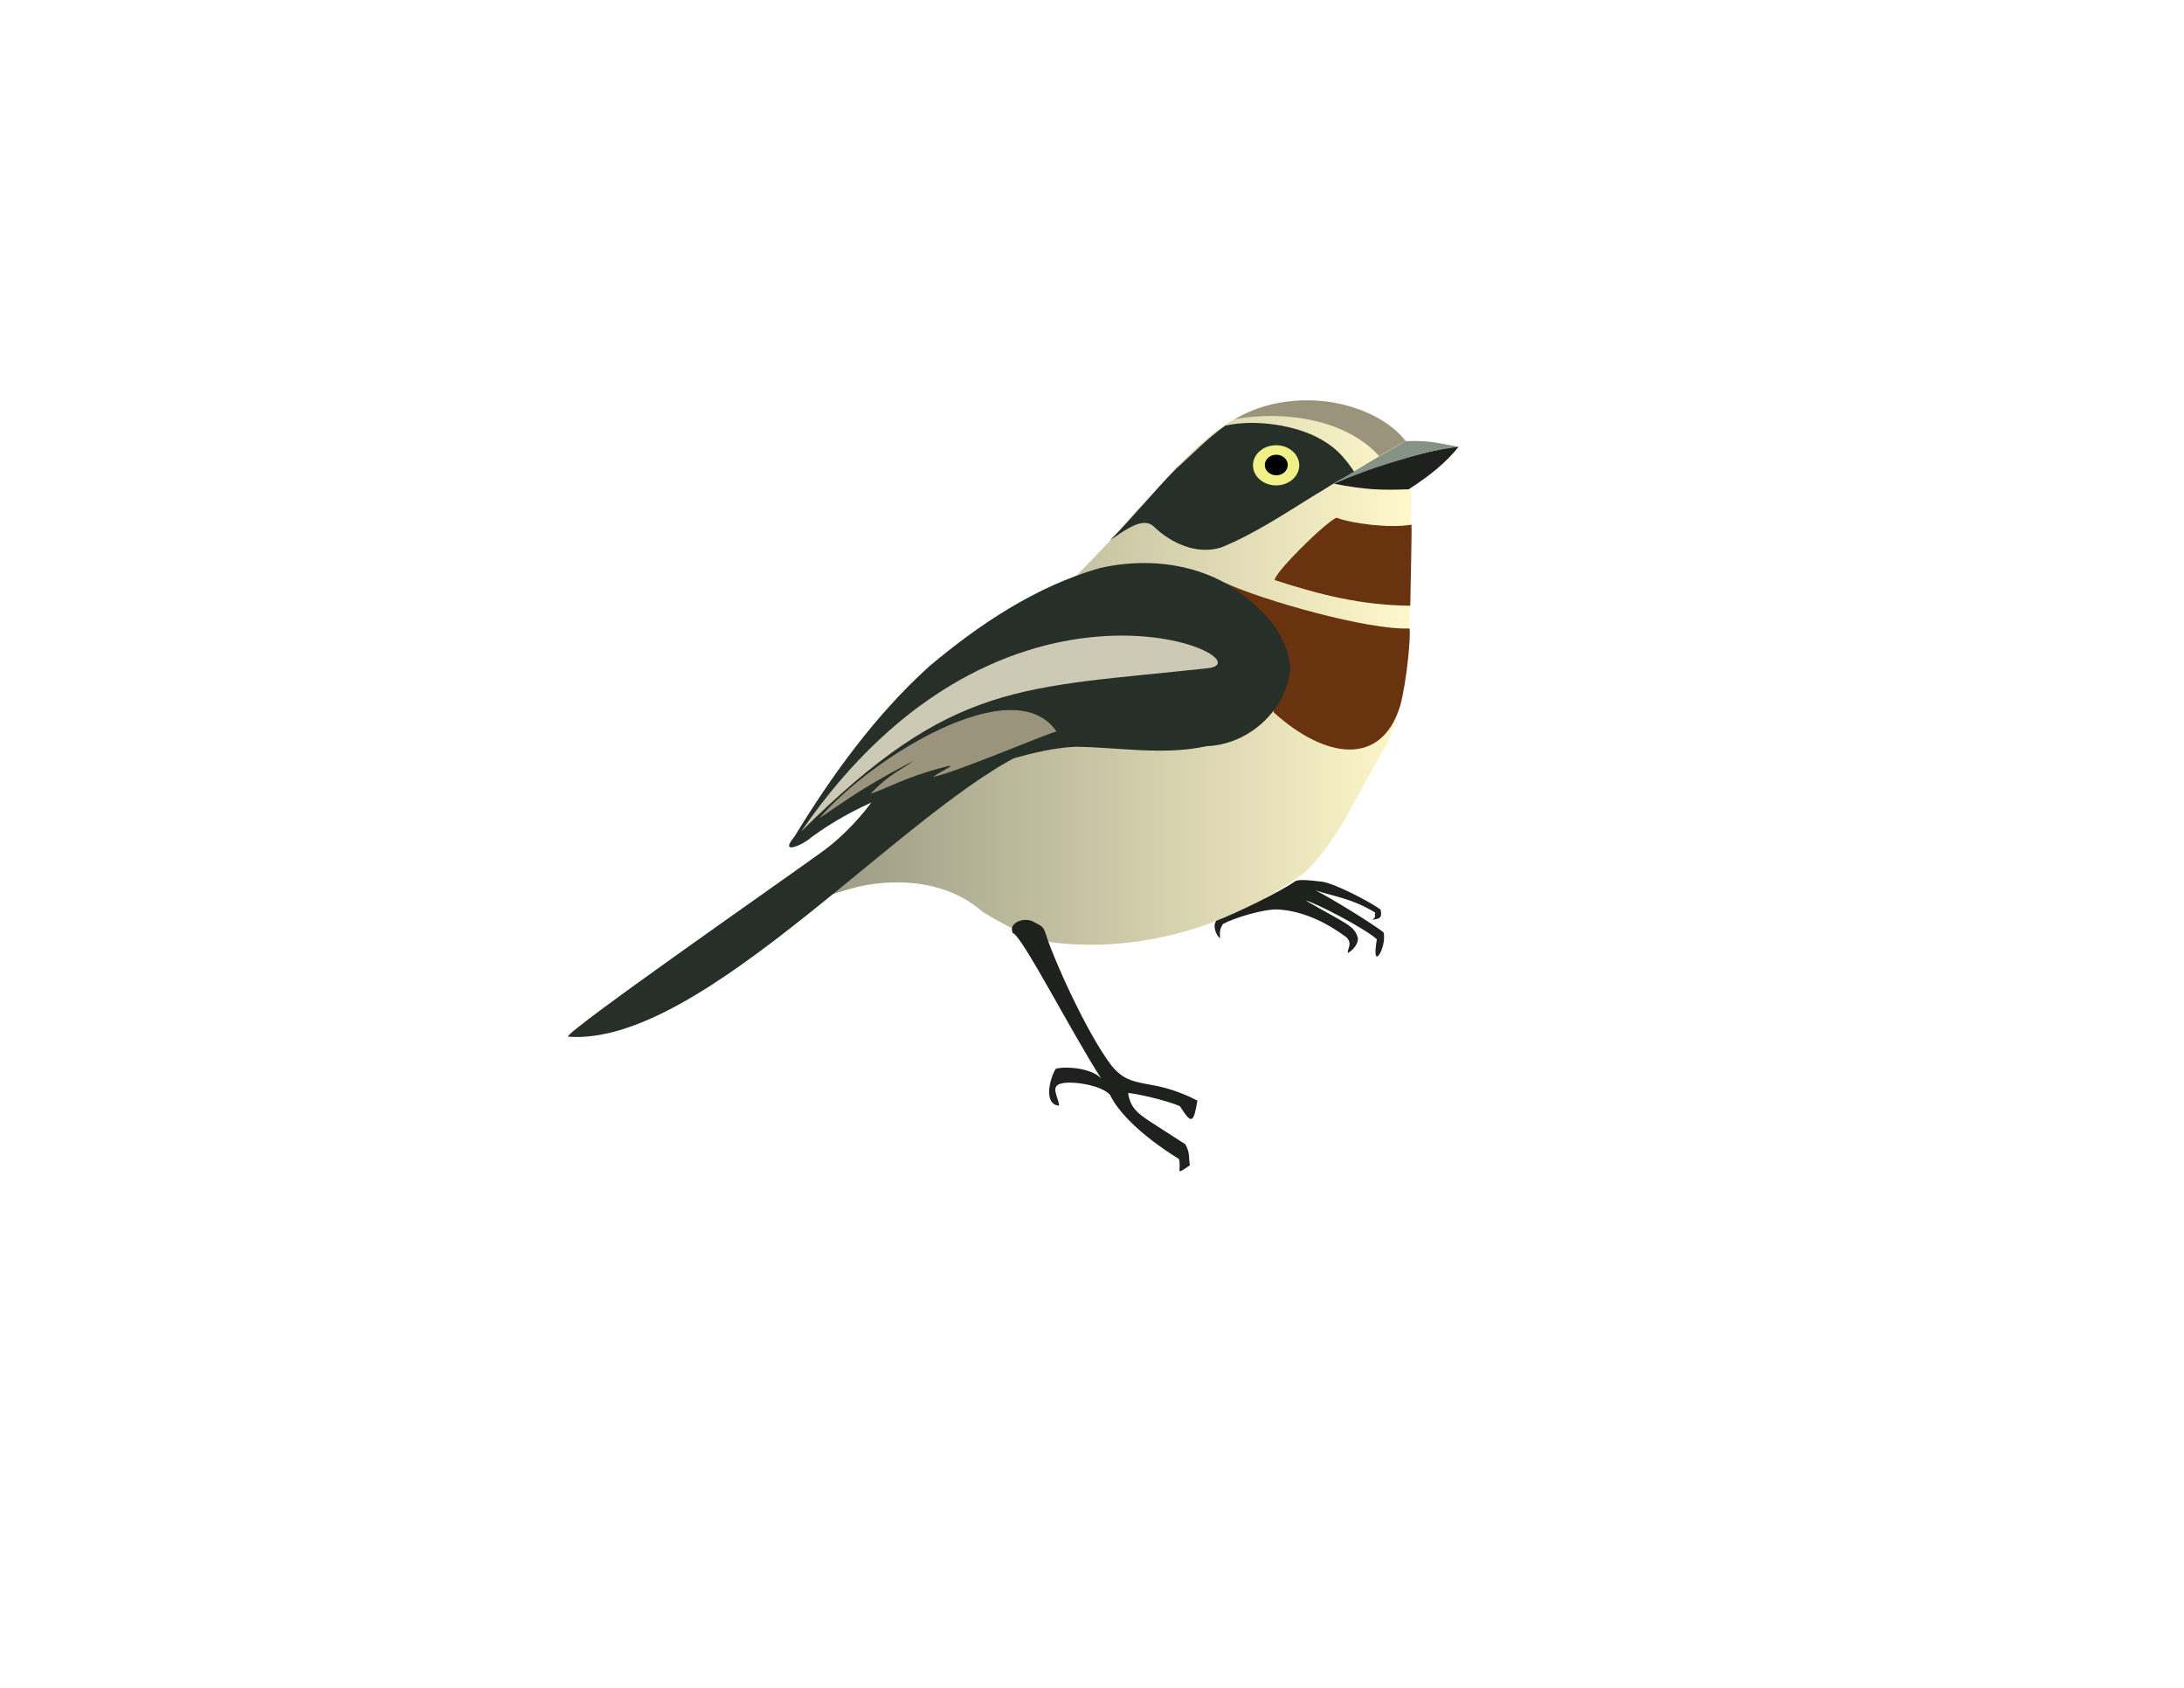
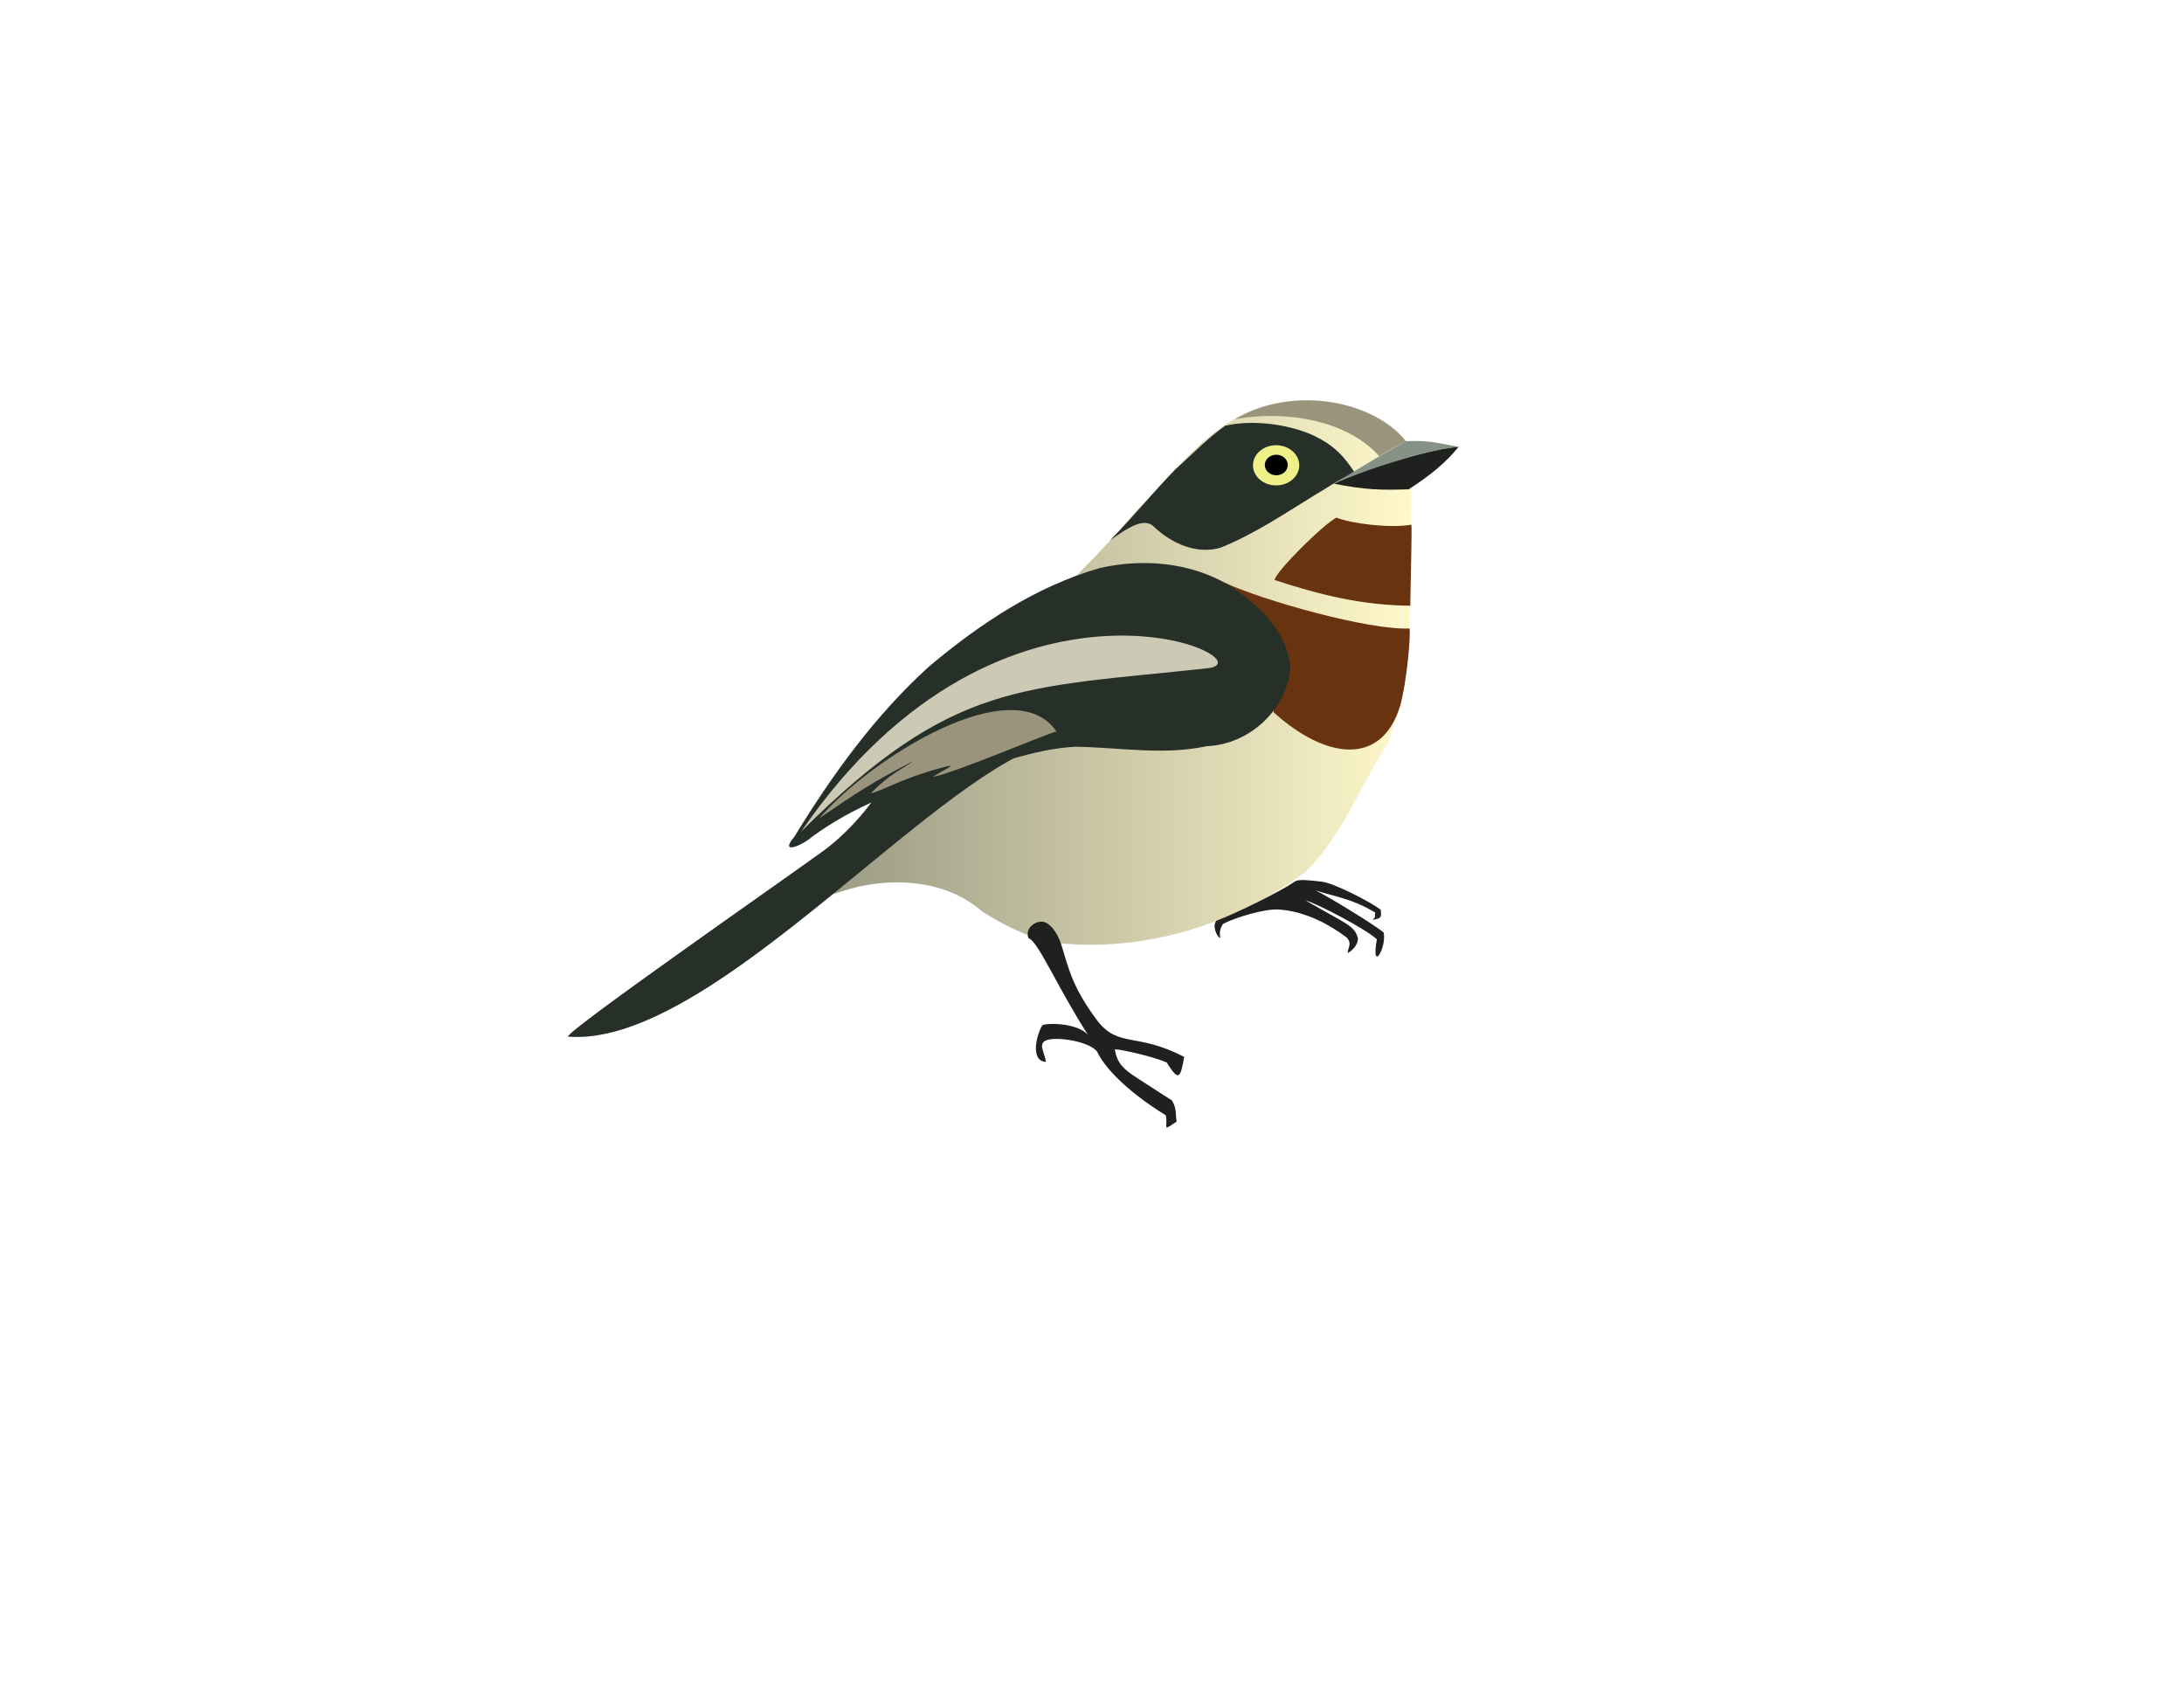
<svg xmlns="http://www.w3.org/2000/svg" xmlns:xlink="http://www.w3.org/1999/xlink" width="792pt" height="612pt" id="svg2" version="1.0">
  <defs id="defs4">
    <linearGradient id="linearGradient3038">
      <stop style="stop-color:#757769;stop-opacity:1;" offset="0" id="stop3040" />
      <stop style="stop-color:#fff8cb;stop-opacity:1;" offset="1" id="stop3042" />
    </linearGradient>
    <linearGradient xlink:href="#linearGradient3038" id="linearGradient3006" x1="2.836" y1="315.948" x2="915.594" y2="315.948" gradientUnits="userSpaceOnUse" />
  </defs>
  <g id="layer1">
    <g id="BirdBatis" transform="matrix(0.428474,0,0,0.428474,290.0398,209.1822)">
      <path style="fill:url(#linearGradient3006);fill-opacity:1" d="m 509.511,574.972 c 101.099,12.849 206.268,-19.209 287.204,-79.765 41.861,-41.722 61.266,-95.952 92.673,-145.399 20.498,-55.748 24.303,-96.927 24.559,-154.399 -2.025,-57.829 5.925,-117.017 -1.815,-174.309 C 887.142,-31.616 818.206,-37.989 766.774,-33.671 695.49,-22.4 652.162,41.047 604.913,88.917 561.41,139.55 513.95,186.5 464.34,230.983 404.536,291.733 352.292,359.294 302.484,428.217 230.896,511.833 128.843,559.134 44.391,627.464 c -20.637,6.235 -66.483,60.263 -24.295,30.135 C 106.03,601.617 191.164,537.863 292.05,512.157 c 47.659,-10.383 101.676,-5.049 139.532,28.233 24.19,15.018 49.926,28.421 77.929,34.582 z" id="Body" />
      <path style="fill:#9a947d;stroke:none" d="M 909.479,9.524 C 875.684,-33.855 785.793,-55.491 716.845,-15.354 c 57.159,-10.124 126.12,1.057 162.653,41.865 11.176,-6.993 18.301,-10.567 29.98,-16.986 z" id="HeadStripe" />
      <path style="fill:#262f28;fill-opacity:1" d="m 576.008,121.228 c 25.586,-25.811 48.385,-54.249 73.836,-80.157 18.535,-16.43 35.591,-34.629 55.913,-48.943 30.113,-6.967 71.305,-2.161 101.013,11.685 22.002,11.041 32.757,22.176 46.271,43.023 -16.592,2.97 -29.956,14.395 -44.41,22.391 -35.04,21.512 -69.398,44.866 -107.678,60.335 -27.095,8.43 -55.825,-4.594 -75.419,-23.216 -7.616,-7.852 -18.689,-3.968 -26.941,0.409 -7.995,4.058 -15.168,9.486 -22.585,14.473 z" id="EyeMask" />
      <path id="Chest" d="m 903.118,308.267 c 7.446,-26.815 12.29,-80.784 10.507,-87.364 -45.849,2.191 -166.076,-31.703 -209.305,-51.996 61.308,54.685 54.364,44.653 68.763,79.52 13.98,17.033 -10.886,48.006 -12.931,66.949 59.005,53.368 121.873,61.391 142.966,-7.11 z" style="fill:#693310;fill-opacity:1;stroke:none" />
      <path id="TailUpper" d="m 487.659,357.316 c -138.644,59.576 -370.858,336.33 -523.721,324.164 -1.513,-6.514 243.804,-177.266 288.077,-209.492 34.84,-25.321 68.027,-68.675 68.578,-81.717 22.191,-8.433 141.12,-33.677 167.067,-32.955 z" style="fill:#262f28;fill-opacity:1;stroke:none" />
-       <path id="LegLeft" d="m 596.137,745.097 c 6.73,-0.031 44.222,8.385 58.433,14.821 13.301,21.071 15.378,19.224 19.767,-6.287 -53.882,-27.757 -73.188,-10.225 -97.088,-39.644 -28.452,-37.52 -65.992,-122.08 -73.687,-147.251 -3.279,-10.728 -5.746,-10.15 -14.82,-15.183 -9.074,-5.033 -28.159,0.689 -22.868,12.979 10.19,2.229 65.994,111.679 99.737,163.958 -13.217,-13.684 -46.82,-13.211 -51.324,-10.501 -6.915,11.242 -13.749,40.485 4.072,41.301 -1.341,-10.679 -10.081,-21.383 1.65,-24.789 12.2,-3.542 45.795,1.441 55.859,12.817 8.029,17.422 32.401,44.237 77.642,72.206 3.292,13.18 -5.808,19.572 12.375,7.06 -1.724,-7.892 0.593,-13.259 -5.172,-23.676 0,0 -25.247,-16.147 -40.071,-25.828 -14.824,-9.681 -22.256,-16.431 -24.505,-31.981 z" style="fill:#1e211e" />
+       <path id="LegLeft" d="m 581.183,695.752 c 6.73,-0.031 44.222,8.385 58.433,14.821 13.301,21.071 15.378,19.224 19.767,-6.287 -53.882,-27.757 -73.188,-10.225 -97.088,-39.644 -28.452,-37.52 -33.096,-59.276 -40.79,-84.448 -3.279,-10.728 -8.737,-22.112 -17.811,-27.145 -9.074,-5.033 -25.169,5.175 -19.878,17.465 10.19,2.229 33.097,56.352 66.84,108.631 -13.217,-13.684 -46.82,-13.211 -51.324,-10.501 -6.915,11.242 -13.749,40.485 4.072,41.301 -1.341,-10.679 -10.081,-21.383 1.65,-24.789 12.2,-3.542 45.795,1.441 55.859,12.817 8.029,17.422 32.401,44.237 77.642,72.206 3.292,13.18 -5.808,19.572 12.375,7.06 -1.724,-7.892 0.593,-13.259 -5.172,-23.676 0,0 -25.247,-16.147 -40.071,-25.828 -14.824,-9.681 -22.256,-16.431 -24.505,-31.981 z" style="fill:#1e211e" />
      <path id="LegRight" d="m 855.216,569.62 c -3.888,-13.548 -12.749,-15.167 -58.632,-41.731 9.71,1.938 67.274,31.561 80.227,43.743 -6.824,39.35 11.396,9.521 7.666,-7.629 -9.602,-8.284 -61.807,-40.312 -76.747,-47.499 18.686,6.234 41.732,9.205 67.298,25.03 -1.434,6.02 1.752,3.173 -3.046,8.134 7.699,-1.588 10.943,-1.145 9.114,-11.493 -11.678,-8.833 -52.673,-29.973 -66.277,-31.545 -13.604,-1.572 -25.323,-3.021 -30.219,-0.504 -16.263,11.685 -68.345,36.933 -88.821,44.537 -4.897,5.331 -0.041,17.262 4.098,19.739 -0.191,-5.764 -1.03,-9.178 3.204,-16.02 13.578,-7.346 47.381,-17.363 62.684,-16.381 30.606,1.963 57.668,17.108 76.951,31.536 6.836,7.451 0.88,11.735 1.32,17.603 7.599,-4.072 12.573,-12.662 11.179,-17.52 z" style="fill:#1e211e;fill-opacity:1;stroke:none" />
      <g id="Beak" transform="matrix(-1,0,0,1,933.0975,0)">
        <path style="fill:#1e211e" d="m 104.971,57.474 c -36.118,7.238 -54.418,7.429 -84.595,6.432 -24.463,-15.64 -42.777,-30.942 -56.445,-48.064 10.282,0.444 26.446,3.735 50.502,10.039 24.056,6.304 52.978,14.809 90.539,31.593 z" id="BeakLower" />
        <path id="BeakUpper" d="M 104.971,57.474 C 53.599,26.511 53.599,26.511 23.619,9.524 -5.397,8.454 -14.165,12.391 -35.864,15.827 c 27.277,4.06 37.973,6.63 53.795,11.35 26.878,8.017 45.176,13.067 87.04,30.298 z" style="fill:#879287;fill-opacity:1" />
      </g>
      <g id="Eye" transform="matrix(-1.099266,0,0,1,952.5606,-2.1485448e-8)">
        <path style="fill:#f0f088;fill-opacity:1;stroke:none" id="path2541" d="m 202.143,38.612 c 0,12.525 -10.633,22.679 -23.75,22.679 -13.117,0 -23.75,-10.154 -23.75,-22.679 0,-12.525 10.633,-22.679 23.75,-22.679 13.117,0 23.75,10.154 23.75,22.679 z" transform="translate(-6.071427,-1.785711)" />
        <path style="fill:#000000;fill-opacity:1;stroke:none" id="path2543" d="m 187.143,39.326 c 0,6.41 -5.277,11.607 -11.786,11.607 -6.509,0 -11.786,-5.197 -11.786,-11.607 0,-6.41 5.277,-11.607 11.786,-11.607 6.509,0 11.786,5.197 11.786,11.607 z" transform="translate(-3.214286,-2.857143)" />
      </g>
      <g id="Wing" transform="matrix(-1,0,0,1,933.0975,0)">
        <path style="fill:#262f28;fill-opacity:1" d="m 224.611,171.184 c -33.143,21.468 -67.146,51.944 -70.641,93.832 3.471,47.757 46.785,86.973 94.121,88.663 49.012,10.699 99.019,1.343 148.384,0.658 48.115,2.53 92.888,22.096 139.573,32.137 56.259,13.997 111.205,35.426 158.205,69.948 10.05,9.066 37.3,20.83 19.269,-0.652 C 670.904,386.056 622.302,318.783 561.523,263.739 504.722,215.97 441.029,173.459 369.098,152.805 320.884,141.695 267.922,146.141 224.611,171.184 z" id="WingBackground" />
        <path style="fill:#9a947d;stroke:none" d="m 685.43,435.076 c -43.425,-29.826 -59.892,-40.353 -106.408,-64.91 12.35,9.44 28.173,15.246 48.362,37.054 -19.453,-6.016 -34.278,-16.744 -80.542,-29.351 -23.132,-6.304 1.941,4.096 10.352,10.591 -26.439,-5.121 -134.523,-51.525 -139.445,-51.219 47.904,-70.54 207.797,28.295 267.68,97.836 z" id="WingTip" />
        <path style="fill:#f5efd7;fill-opacity:0.803;fill-rule:evenodd;stroke:none" d="M 245.922,265.652 C 458.628,288.783 534.148,279.308 705.899,450.005 477.769,117.873 176.207,255.763 245.922,265.652 z" id="WingStripe" />
      </g>
      <path style="fill:#000000;fill-opacity:0" id="path3153" d="m 605.465,195.747 c 7.924,-3.124 16.207,-5.261 24.373,-7.649 12.07,-3.654 24.32,-6.576 36.67,-9.096 4.476,-0.907 8.964,-1.793 13.526,-2.101 1.118,-0.058 2.242,-0.1 3.362,-0.049 0.387,0.014 0.774,0.015 1.161,0.013 0.223,-0.006 0.446,-0.006 0.669,-0.004 1.198,0.037 2.396,0.036 3.595,0.037 1.464,0.004 2.927,-0.004 4.391,-0.01 1.361,-0.156 1.916,0.12 3.085,0.719 1.343,0.703 2.529,1.543 3.6,2.616 1.136,1.161 2.08,2.504 2.778,3.969 0.454,0.792 0.455,1.706 0.663,2.564 0.158,0.589 0.53,0.974 1.018,1.318 0.854,0.461 1.765,0.674 2.72,0.833 0.153,0.021 0.307,0.042 0.46,0.063 0,0 -8.7,6.095 -8.7,6.095 l 0,0 c -0.154,-0.033 -0.308,-0.065 -0.462,-0.097 -1.067,-0.253 -2.128,-0.583 -3.031,-1.228 -0.591,-0.514 -1.098,-1.086 -1.335,-1.847 -0.298,-0.8 -0.142,-1.709 -0.55,-2.493 -0.601,-1.373 -1.481,-2.603 -2.556,-3.648 -1.024,-0.967 -2.186,-1.695 -3.457,-2.302 -0.908,-0.411 -1.817,-0.352 -2.803,-0.335 -1.454,-0.006 -2.909,-0.014 -4.363,-0.01 -1.233,0.002 -2.465,0.002 -3.697,0.038 -0.223,0.001 -0.446,0.002 -0.669,-0.009 -0.393,-0.01 -0.786,-0.022 -1.178,-0.044 -1.045,-0.042 -2.09,-0.027 -3.134,0.027 -4.346,0.284 -8.64,1.027 -12.92,1.811 -12.221,2.321 -24.304,5.215 -36.206,8.855 -8.516,2.57 -17.157,4.936 -25.314,8.53 0,0 8.306,-6.564 8.306,-6.564 z" transform="matrix(2.333864,0,0,2.333864,-676.9134,-488.2028)" />
      <path id="Beard" d="m 914.52,195.265 c 0.283,-23.781 1.988,-84.654 1.312,-91.504 -23.865,4.441 -68.119,-1.275 -84.577,-7.873 -14.621,7.061 -70.158,62.48 -69.752,70.435 51.658,16.669 97.078,28.273 153.017,28.942 z" style="fill:#693310" />
    </g>
  </g>
</svg>
